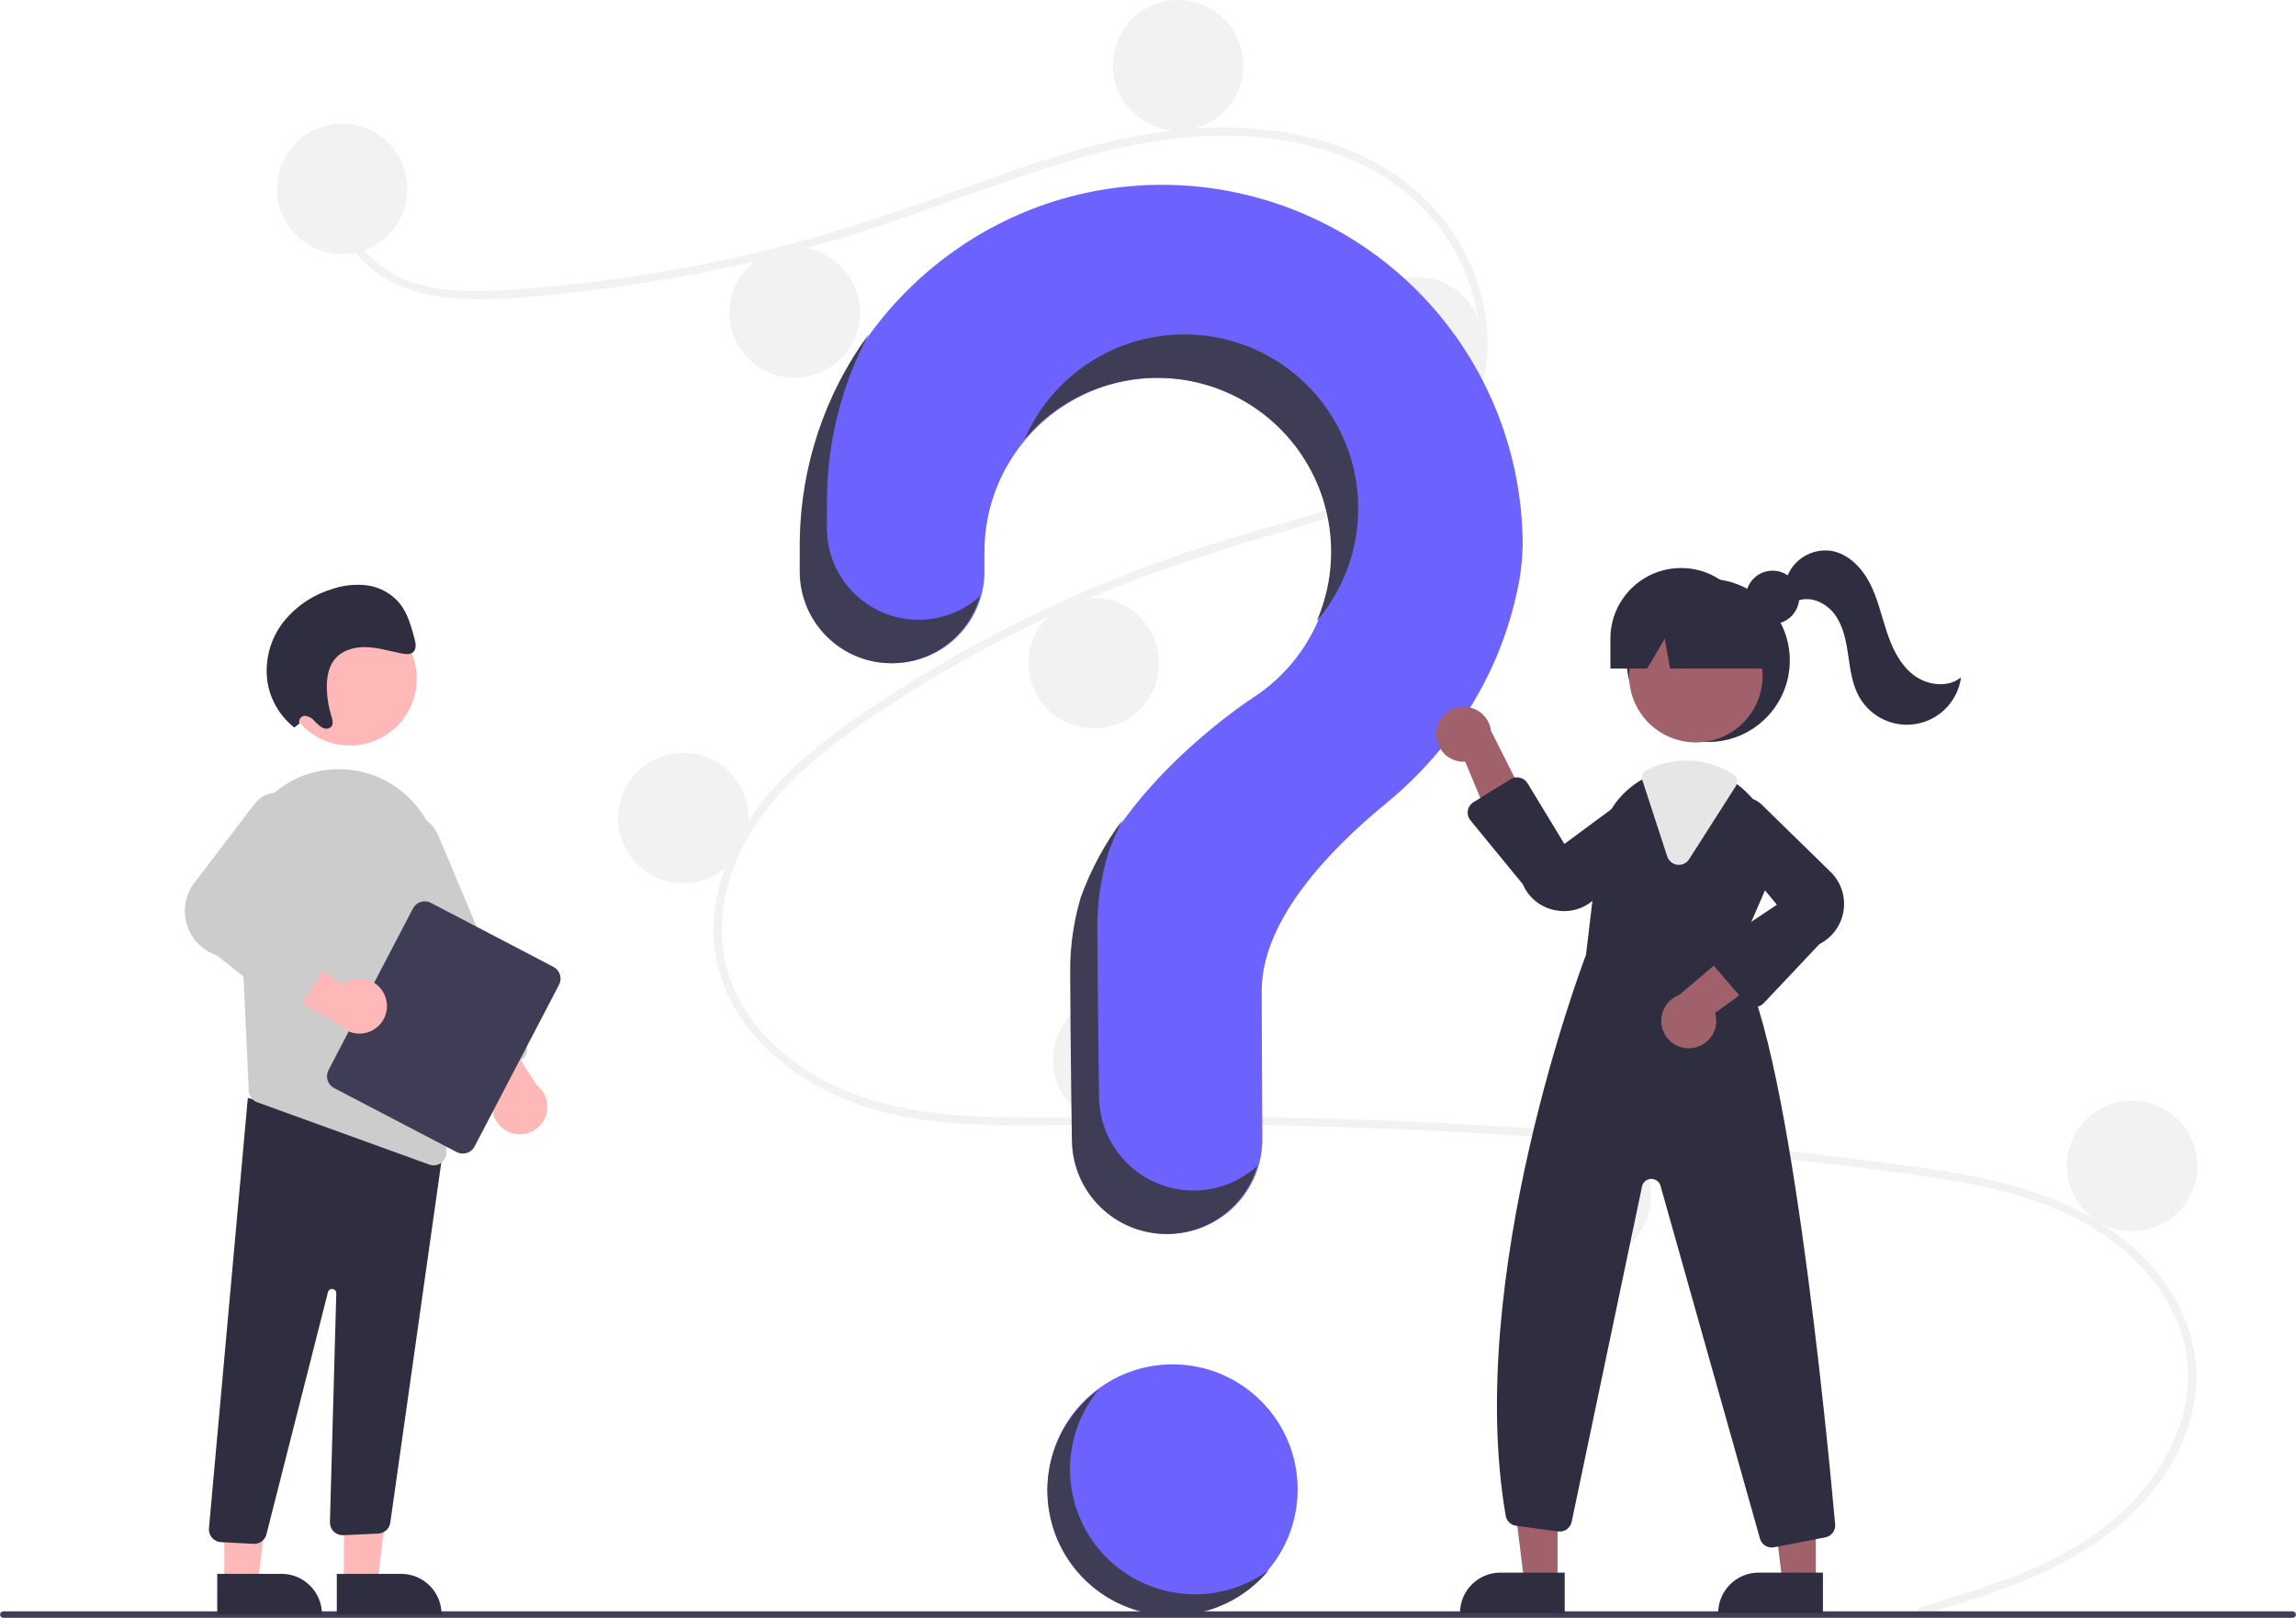
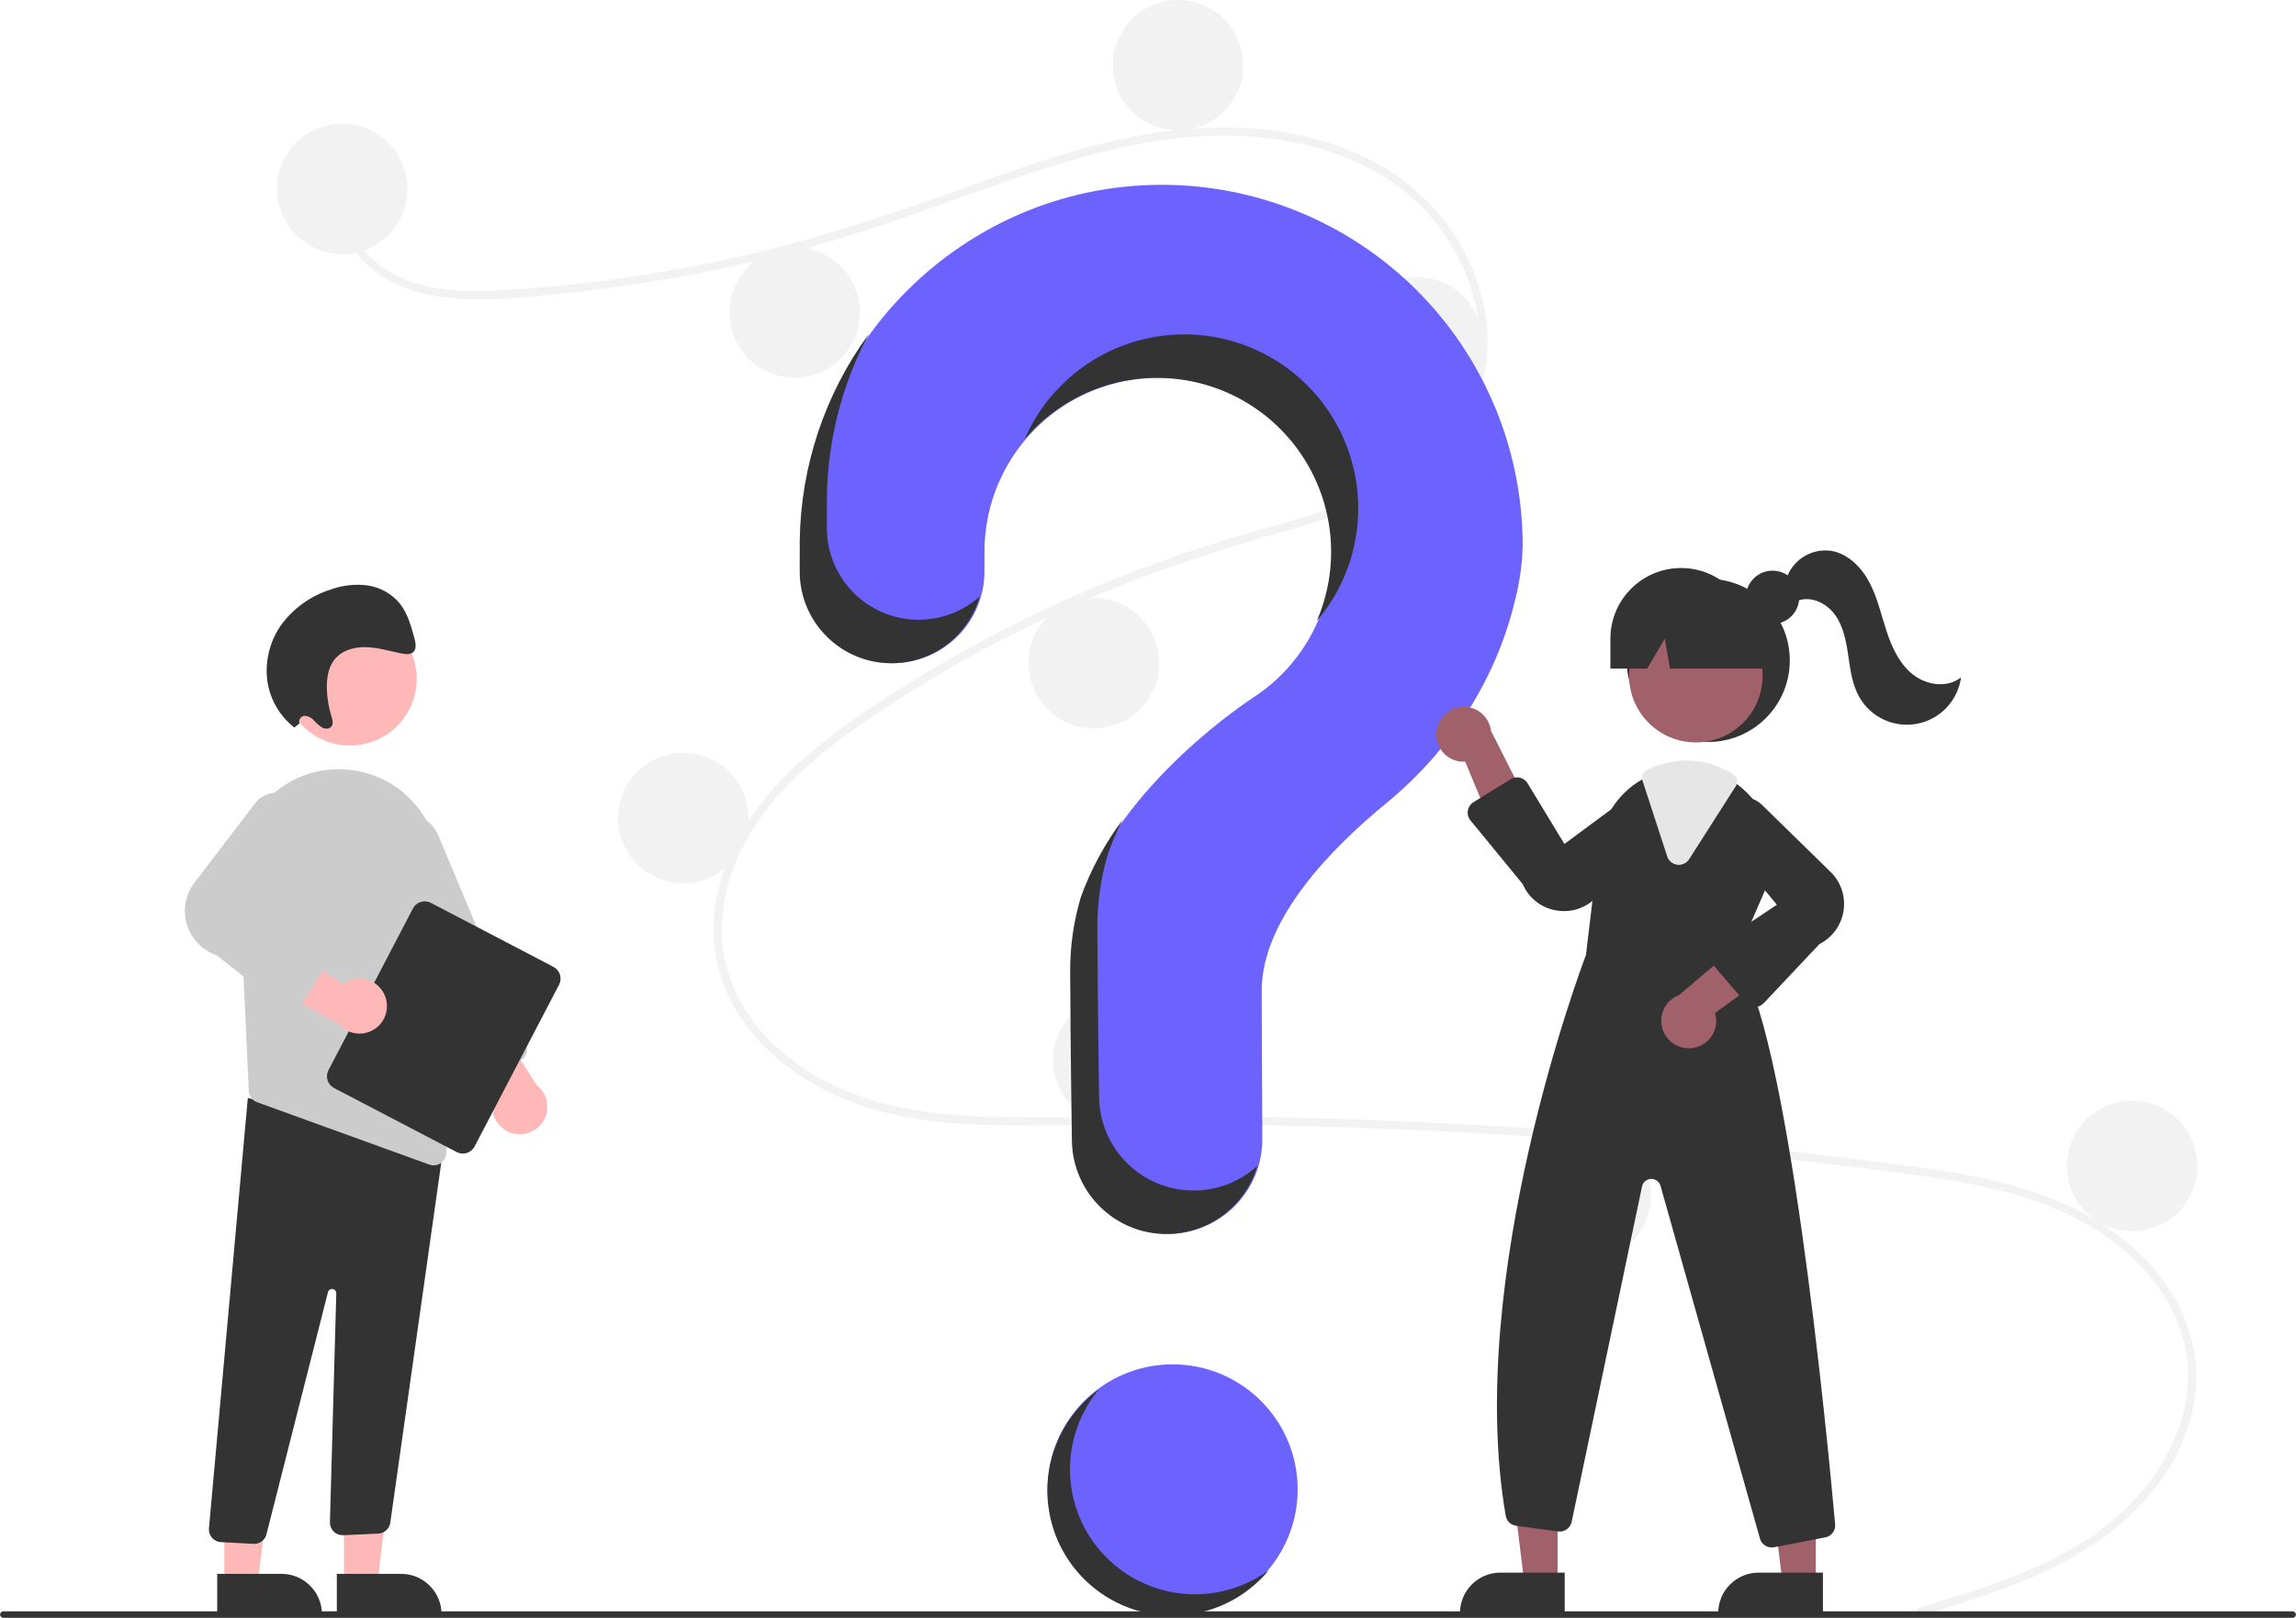
<svg xmlns="http://www.w3.org/2000/svg" id="ef672dd0-2e16-4c9d-8107-606b55e40777" data-name="Layer 1" width="844.675" height="595.262" viewBox="0 0 844.675 595.262">
  <circle cx="431.393" cy="548" r="46" fill="#6c63ff" />
  <path d="M883.862,743.785c25.735-7.729,53.094-15.788,73.503-34.161,18.238-16.418,30.55-41.489,22.995-66.112-7.54-24.572-30.124-40.956-53.442-49.105-13.225-4.622-27.061-7.186-40.891-9.2-15.035-2.19-30.136-3.984-45.23-5.71q-91.677-10.486-184.044-12.811c-30.385-.765-60.764-.747-91.152-.306-27.139.394-55.722.384-80.899-11.151-19.578-8.97-37.348-25.289-42.803-46.734-6.297-24.755,5.318-49.964,21.98-67.892,8.783-9.45,19.047-17.404,29.636-24.717,11.487-7.934,23.375-15.306,35.521-22.188a494.634,494.634,0,0,1,74.767-34.468c12.746-4.634,25.68-8.633,38.728-12.321,11.017-3.115,22.068-6.234,32.716-10.477,20.583-8.204,40.161-22.1,45.395-44.881,4.96-21.591-3.403-45.031-18.065-61.071-16.963-18.557-42.539-26.692-67.06-28.008-27.528-1.478-54.422,5.412-80.297,14.156-27.597,9.326-54.599,20.049-82.778,27.603a556.958,556.958,0,0,1-85.196,15.837c-14.082,1.5-28.59,3.193-42.756,2.045-11.872-.962-23.684-4.454-32.434-12.88-7.503-7.225-11.972-17.154-10.435-27.632.279-1.903,3.17-1.094,2.893.798-1.87,12.755,6.8,24.509,17.484,30.529,12.348,6.958,27.374,6.968,41.122,6.172a537.825,537.825,0,0,0,88.515-12.796c28.593-6.531,56.164-15.866,83.704-25.839,26.156-9.472,52.897-18.716,80.84-20.767,24.246-1.78,49.752,1.752,70.874,14.423,18.564,11.136,32.215,29.707,36.565,51.018,4.25,20.825-1.636,41.785-17.4,56.317-16.321,15.046-38.701,21.479-59.557,27.404-26.452,7.514-52.337,16.298-77.392,27.703a485.824,485.824,0,0,0-72.8,40.928c-22.246,15.202-44.201,34.331-51.237,61.451-3.277,12.633-2.672,26.032,2.812,37.965,4.876,10.61,12.907,19.535,22.262,26.419,22.321,16.424,50.453,19.797,77.414,20.132,30.281.377,60.564-.645,90.855-.148q92.599,1.52,184.819,11.273,23.108,2.446,46.158,5.407c13.822,1.776,27.69,3.541,41.278,6.695,24.162,5.608,47.674,16.392,62.692,36.878a61.319,61.319,0,0,1,11.947,30.446c1.051,11.524-1.77,23.069-6.98,33.321-11.532,22.69-33.134,37.123-56.073,46.605-12.287,5.079-25.032,8.926-37.752,12.746-1.853.557-2.645-2.338-.798-2.893Z" transform="translate(-177.6623 -152.3692)" fill="#f2f2f2" />
  <circle cx="125.893" cy="69.5" r="24" fill="#f2f2f2" />
  <circle cx="292.393" cy="115" r="24" fill="#f2f2f2" />
  <circle cx="433.393" cy="24" r="24" fill="#f2f2f2" />
  <circle cx="521.393" cy="126" r="24" fill="#f2f2f2" />
  <circle cx="402.393" cy="244" r="24" fill="#f2f2f2" />
  <circle cx="251.393" cy="301" r="24" fill="#f2f2f2" />
  <circle cx="411.393" cy="390" r="24" fill="#f2f2f2" />
  <circle cx="583.393" cy="440" r="24" fill="#f2f2f2" />
  <circle cx="784.393" cy="429" r="24" fill="#f2f2f2" />
  <path d="M604.128,220.373c-71.892.508-130.756,58.93-131.777,130.816-.009.664-.014,5.33-.013,11.434a33.748,33.748,0,0,0,33.744,33.746h0a33.769,33.769,0,0,0,33.761-33.798c-.003-4.152-.006-7.026-.006-7.202a64,64,0,1,1,98.52,53.879l.012.014s-48.028,30.92-62.671,73.335l.012.003a94.004,94.004,0,0,0-3.874,26.768c0,3.725.219,36.321.643,62.778a34.786,34.786,0,0,0,34.79,34.222h0a34.796,34.796,0,0,0,34.794-35.011c-.147-24.229-.227-52.442-.227-54.489,0-26.045,25.125-51.995,45.764-68.917,23.766-19.487,40.868-46.043,47.737-75.999a86.762,86.762,0,0,0,2.499-18.834A132.75,132.75,0,0,0,604.128,220.373Z" transform="translate(-177.6623 -152.3692)" fill="#6c63ff" />
-   <path d="M1021.147,747.631H178.853a1.191,1.191,0,0,1,0-2.381h842.294a1.191,1.191,0,0,1,0,2.381Z" transform="translate(-177.6623 -152.3692)" fill="#3f3d56" />
-   <circle cx="628.449" cy="242.996" r="30" fill="#2f2e41" />
+   <path d="M1021.147,747.631H178.853a1.191,1.191,0,0,1,0-2.381h842.294a1.191,1.191,0,0,1,0,2.381Z" transform="translate(-177.6623 -152.3692)" fill="#333" />
+   <circle cx="628.449" cy="242.996" r="30" fill="#333" />
  <polygon points="573.012 582.129 560.753 582.129 554.92 534.841 573.015 534.841 573.012 582.129" fill="#a0616a" />
-   <path d="M551.996,578.626h23.644a0,0,0,0,1,0,0v14.887a0,0,0,0,1,0,0H537.109a0,0,0,0,1,0,0v0A14.887,14.887,0,0,1,551.996,578.626Z" fill="#2f2e41" />
+   <path d="M551.996,578.626h23.644a0,0,0,0,1,0,0v14.887a0,0,0,0,1,0,0H537.109a0,0,0,0,1,0,0v0A14.887,14.887,0,0,1,551.996,578.626Z" fill="#333" />
  <polygon points="668.012 582.129 655.753 582.129 649.92 534.841 668.015 534.841 668.012 582.129" fill="#a0616a" />
-   <path d="M646.996,578.626h23.644a0,0,0,0,1,0,0v14.887a0,0,0,0,1,0,0H632.109a0,0,0,0,1,0,0v0A14.887,14.887,0,0,1,646.996,578.626Z" fill="#2f2e41" />
+   <path d="M646.996,578.626h23.644a0,0,0,0,1,0,0v14.887a0,0,0,0,1,0,0H632.109a0,0,0,0,1,0,0v0A14.887,14.887,0,0,1,646.996,578.626Z" fill="#333" />
  <circle cx="623.89" cy="248.61" r="24.561" fill="#a0616a" />
-   <path d="M816.191,504.775l10.99-25.25a31.383,31.383,0,0,0-6.95-35.6,31.873,31.873,0,0,0-3.07-2.67,30.935,30.935,0,0,0-18.99-6.57,32.179,32.179,0,0,0-13.4,2.98c-.36.16-.71.33-1.07.5-.69.33-1.37.69-2.03,1.06a31.678,31.678,0,0,0-15.7,23.88l-4.85,40.64c-1.22,3.19-44.74,118.39-29.52,206.34a4.467,4.467,0,0,0,3.82,3.67l15.43,2.1a4.497,4.497,0,0,0,5.01-3.53l25.89-123.41a3.503,3.503,0,0,1,6.8-.23l36.58,129.78a4.471,4.471,0,0,0,4.31,3.28,5.122,5.122,0,0,0,.87-.08l18.85-3.63a4.471,4.471,0,0,0,3.63-4.81C850.021,682.335,835.301,527.605,816.191,504.775Z" transform="translate(-177.6623 -152.3692)" fill="#2f2e41" />
+   <path d="M816.191,504.775l10.99-25.25a31.383,31.383,0,0,0-6.95-35.6,31.873,31.873,0,0,0-3.07-2.67,30.935,30.935,0,0,0-18.99-6.57,32.179,32.179,0,0,0-13.4,2.98c-.36.16-.71.33-1.07.5-.69.33-1.37.69-2.03,1.06a31.678,31.678,0,0,0-15.7,23.88l-4.85,40.64c-1.22,3.19-44.74,118.39-29.52,206.34a4.467,4.467,0,0,0,3.82,3.67l15.43,2.1a4.497,4.497,0,0,0,5.01-3.53l25.89-123.41a3.503,3.503,0,0,1,6.8-.23l36.58,129.78a4.471,4.471,0,0,0,4.31,3.28,5.122,5.122,0,0,0,.87-.08l18.85-3.63a4.471,4.471,0,0,0,3.63-4.81C850.021,682.335,835.301,527.605,816.191,504.775Z" transform="translate(-177.6623 -152.3692)" fill="#333" />
  <path d="M706.102,421.419A10.056,10.056,0,0,0,716.696,432.623l13.729,32.992,10.385-15.394-14.629-28.97a10.11,10.11,0,0,0-20.079.169Z" transform="translate(-177.6623 -152.3692)" fill="#a0616a" />
  <path d="M800.19,537.996a10.056,10.056,0,0,0,8.427-12.913l28.885-21.038-17.39-6.512-24.764,20.977a10.11,10.11,0,0,0,4.842,19.487Z" transform="translate(-177.6623 -152.3692)" fill="#a0616a" />
-   <path d="M753.102,487.61a17.057,17.057,0,0,1-3.298-.325,16.305,16.305,0,0,1-11.948-9.616l-19.234-23.453a4.501,4.501,0,0,1,1.111-6.681l13.684-8.471a4.5,4.5,0,0,1,6.215,1.49l13.556,22.334L779.15,443.702A9.721,9.721,0,0,1,790.46,459.264l-25.912,23.637A16.253,16.253,0,0,1,753.102,487.61Z" transform="translate(-177.6623 -152.3692)" fill="#2f2e41" />
-   <path d="M823.252,522.883c-.035,0-.071,0-.106-.001a4.508,4.508,0,0,1-3.311-1.57l-12.166-14.193a4.5,4.5,0,0,1,.92-6.673l22.781-15.188-20.638-24.812a9.721,9.721,0,0,1,14.887-12.183l25.084,24.513a16.525,16.525,0,0,1-3.675,26.94l-20.501,21.754A4.507,4.507,0,0,1,823.252,522.883Z" transform="translate(-177.6623 -152.3692)" fill="#2f2e41" />
+   <path d="M753.102,487.61a17.057,17.057,0,0,1-3.298-.325,16.305,16.305,0,0,1-11.948-9.616l-19.234-23.453a4.501,4.501,0,0,1,1.111-6.681l13.684-8.471a4.5,4.5,0,0,1,6.215,1.49l13.556,22.334L779.15,443.702A9.721,9.721,0,0,1,790.46,459.264l-25.912,23.637A16.253,16.253,0,0,1,753.102,487.61Z" transform="translate(-177.6623 -152.3692)" fill="#333" />
+   <path d="M823.252,522.883c-.035,0-.071,0-.106-.001a4.508,4.508,0,0,1-3.311-1.57l-12.166-14.193a4.5,4.5,0,0,1,.92-6.673l22.781-15.188-20.638-24.812a9.721,9.721,0,0,1,14.887-12.183l25.084,24.513a16.525,16.525,0,0,1-3.675,26.94l-20.501,21.754A4.507,4.507,0,0,1,823.252,522.883Z" transform="translate(-177.6623 -152.3692)" fill="#333" />
  <path d="M795.307,470.584a4.632,4.632,0,0,1-.584-.037,4.461,4.461,0,0,1-3.71-3.069l-9.142-28.029a3.083,3.083,0,0,1,1.594-3.725l.297-.14c.269-.128.535-.254.807-.375a32.574,32.574,0,0,1,13.603-3.023,31.327,31.327,0,0,1,17.161,5.157,3.13,3.13,0,0,1,.901,4.294L799.084,468.504A4.455,4.455,0,0,1,795.307,470.584Z" transform="translate(-177.6623 -152.3692)" fill="#e6e6e6" />
-   <circle cx="652.101" cy="219.786" r="9.817" fill="#2f2e41" />
-   <path d="M796.111,361.365h0a26,26,0,0,0-26,26v11h13.529l6.471-11,1.941,11h41.059l-11-11A26,26,0,0,0,796.111,361.365Z" transform="translate(-177.6623 -152.3692)" fill="#2f2e41" />
-   <path d="M834.809,365.431a15.15,15.15,0,0,1,16.481-10.396c6.256,1.046,11.202,6.075,14.149,11.691s4.308,11.903,6.289,17.928,4.791,12.084,9.793,15.984,12.677,4.958,17.59.946a20.118,20.118,0,0,1-37.477,7.181c-2.592-4.612-3.261-10.017-4.03-15.251s-1.767-10.65-4.862-14.94-8.888-7.093-13.804-5.139Z" transform="translate(-177.6623 -152.3692)" fill="#2f2e41" />
-   <path d="M515.609,380.408h0a33.748,33.748,0,0,1-33.744-33.746c-0-6.104.004-10.771.013-11.434a131.507,131.507,0,0,1,15.359-59.909,131.803,131.803,0,0,0-25.359,75.909c-.009.664-.014,5.33-.013,11.434a33.748,33.748,0,0,0,33.744,33.746h0A33.773,33.773,0,0,0,538.097,371.817,33.622,33.622,0,0,1,515.609,380.408Z" transform="translate(-177.6623 -152.3692)" fill="#3f3d56" />
-   <path d="M606.415,291.478a64.004,64.004,0,0,1,55.659,89.413,63.997,63.997,0,1,0-107.426-66.985A63.871,63.871,0,0,1,606.415,291.478Z" transform="translate(-177.6623 -152.3692)" fill="#3f3d56" />
-   <path d="M616.797,590.408h0a34.787,34.787,0,0,1-34.79-34.222c-.423-26.456-.643-59.052-.643-62.778a94.004,94.004,0,0,1,3.874-26.768l-.012-.003a95.069,95.069,0,0,1,5.494-12.701,110.047,110.047,0,0,0-15.494,28.701l.012.003a94.004,94.004,0,0,0-3.874,26.768c0,3.725.219,36.321.643,62.778a34.787,34.787,0,0,0,34.79,34.222h0a34.803,34.803,0,0,0,33.402-25.048A34.66,34.66,0,0,1,616.797,590.408Z" transform="translate(-177.6623 -152.3692)" fill="#3f3d56" />
+   <circle cx="652.101" cy="219.786" r="9.817" fill="#333" />
+   <path d="M796.111,361.365h0a26,26,0,0,0-26,26v11h13.529l6.471-11,1.941,11h41.059l-11-11A26,26,0,0,0,796.111,361.365Z" transform="translate(-177.6623 -152.3692)" fill="#333" />
+   <path d="M834.809,365.431a15.15,15.15,0,0,1,16.481-10.396c6.256,1.046,11.202,6.075,14.149,11.691s4.308,11.903,6.289,17.928,4.791,12.084,9.793,15.984,12.677,4.958,17.59.946a20.118,20.118,0,0,1-37.477,7.181c-2.592-4.612-3.261-10.017-4.03-15.251s-1.767-10.65-4.862-14.94-8.888-7.093-13.804-5.139Z" transform="translate(-177.6623 -152.3692)" fill="#333" />
+   <path d="M515.609,380.408h0a33.748,33.748,0,0,1-33.744-33.746c-0-6.104.004-10.771.013-11.434a131.507,131.507,0,0,1,15.359-59.909,131.803,131.803,0,0,0-25.359,75.909c-.009.664-.014,5.33-.013,11.434a33.748,33.748,0,0,0,33.744,33.746h0A33.773,33.773,0,0,0,538.097,371.817,33.622,33.622,0,0,1,515.609,380.408Z" transform="translate(-177.6623 -152.3692)" fill="#333" />
+   <path d="M606.415,291.478a64.004,64.004,0,0,1,55.659,89.413,63.997,63.997,0,1,0-107.426-66.985A63.871,63.871,0,0,1,606.415,291.478Z" transform="translate(-177.6623 -152.3692)" fill="#333" />
+   <path d="M616.797,590.408h0a34.787,34.787,0,0,1-34.79-34.222c-.423-26.456-.643-59.052-.643-62.778a94.004,94.004,0,0,1,3.874-26.768l-.012-.003a95.069,95.069,0,0,1,5.494-12.701,110.047,110.047,0,0,0-15.494,28.701l.012.003a94.004,94.004,0,0,0-3.874,26.768c0,3.725.219,36.321.643,62.778a34.787,34.787,0,0,0,34.79,34.222h0a34.803,34.803,0,0,0,33.402-25.048A34.66,34.66,0,0,1,616.797,590.408Z" transform="translate(-177.6623 -152.3692)" fill="#333" />
  <polygon points="126.541 582.585 138.8 582.584 144.633 535.296 126.538 535.297 126.541 582.585" fill="#ffb8b8" />
-   <path d="M301.576,731.451H340.107a0,0,0,0,1,0,0v14.887a0,0,0,0,1,0,0H316.463A14.887,14.887,0,0,1,301.576,731.451v0A0,0,0,0,1,301.576,731.451Z" transform="translate(464.0541 1325.404) rotate(179.9974)" fill="#2f2e41" />
+   <path d="M301.576,731.451H340.107a0,0,0,0,1,0,0v14.887a0,0,0,0,1,0,0H316.463A14.887,14.887,0,0,1,301.576,731.451v0A0,0,0,0,1,301.576,731.451Z" transform="translate(464.0541 1325.404) rotate(179.9974)" fill="#333" />
  <polygon points="82.541 582.585 94.8 582.584 100.633 535.296 82.538 535.297 82.541 582.585" fill="#ffb8b8" />
-   <path d="M257.576,731.451H296.107a0,0,0,0,1,0,0v14.887a0,0,0,0,1,0,0H272.463A14.887,14.887,0,0,1,257.576,731.451v0A0,0,0,0,1,257.576,731.451Z" transform="translate(376.0541 1325.406) rotate(179.9974)" fill="#2f2e41" />
-   <path d="M270.917,720.411l-11.975-.63a4.673,4.673,0,0,1-4.419-4.967l14.313-158.466,65.911,17.786,6.35-1.732L321.239,712.686a4.696,4.696,0,0,1-4.358,3.945l-12.909.601a4.674,4.674,0,0,1-4.931-4.796l2.339-84.196a1.558,1.558,0,0,0-3.083-.36L275.739,716.692a4.646,4.646,0,0,1-4.569,3.725C271.086,720.418,271.002,720.416,270.917,720.411Z" transform="translate(-177.6623 -152.3692)" fill="#2f2e41" />
+   <path d="M257.576,731.451H296.107a0,0,0,0,1,0,0v14.887a0,0,0,0,1,0,0H272.463A14.887,14.887,0,0,1,257.576,731.451v0A0,0,0,0,1,257.576,731.451Z" transform="translate(376.0541 1325.406) rotate(179.9974)" fill="#333" />
+   <path d="M270.917,720.411l-11.975-.63a4.673,4.673,0,0,1-4.419-4.967l14.313-158.466,65.911,17.786,6.35-1.732L321.239,712.686a4.696,4.696,0,0,1-4.358,3.945l-12.909.601a4.674,4.674,0,0,1-4.931-4.796l2.339-84.196a1.558,1.558,0,0,0-3.083-.36L275.739,716.692a4.646,4.646,0,0,1-4.569,3.725C271.086,720.418,271.002,720.416,270.917,720.411Z" transform="translate(-177.6623 -152.3692)" fill="#333" />
  <circle cx="128.742" cy="249.759" r="24.561" fill="#ffb8b8" />
  <path d="M265.512,474.287l2.701,58.267.976,21.199a4.642,4.642,0,0,0,3.074,4.175l63.336,22.943a4.477,4.477,0,0,0,1.6.28,4.644,4.644,0,0,0,4.664-4.788L339.266,471.597A36.93,36.93,0,0,0,308.522,435.92c-.613-.093-1.236-.187-1.859-.27a36.249,36.249,0,0,0-29.165,9.441,37.236,37.236,0,0,0-11.986,29.196Z" transform="translate(-177.6623 -152.3692)" fill="#ccc" />
  <path d="M365.855,569.245a10.064,10.064,0,0,1-5.369-15.227l-21.478-28.56,18.534-1.147,17.554,27.297a10.111,10.111,0,0,1-9.242,17.637Z" transform="translate(-177.6623 -152.3692)" fill="#ffb8b8" />
  <path d="M350.753,548.85a4.644,4.644,0,0,1-2.541-2.518L315.854,469.237a12.463,12.463,0,1,1,22.984-9.647l32.358,77.095a4.679,4.679,0,0,1-2.5,6.118l-14.365,6.029a4.642,4.642,0,0,1-3.577.017Z" transform="translate(-177.6623 -152.3692)" fill="#ccc" />
-   <path d="M298.508,546.131,329.587,486.622a4.878,4.878,0,0,1,6.575-2.063l45.112,23.56a4.878,4.878,0,0,1,2.063,6.575l-31.079,59.509a4.878,4.878,0,0,1-6.575,2.063L300.571,552.706A4.878,4.878,0,0,1,298.508,546.131Z" transform="translate(-177.6623 -152.3692)" fill="#3f3d56" />
+   <path d="M298.508,546.131,329.587,486.622a4.878,4.878,0,0,1,6.575-2.063l45.112,23.56a4.878,4.878,0,0,1,2.063,6.575l-31.079,59.509a4.878,4.878,0,0,1-6.575,2.063L300.571,552.706A4.878,4.878,0,0,1,298.508,546.131Z" transform="translate(-177.6623 -152.3692)" fill="#333" />
  <path d="M319.351,518.943a10.064,10.064,0,0,0-15.517-4.46l-29.778-19.754-.051,18.57L302.29,529.21a10.111,10.111,0,0,0,17.06-10.267Z" transform="translate(-177.6623 -152.3692)" fill="#ffb8b8" />
  <path d="M281.701,523.119l-24.337-19.278a17.163,17.163,0,0,1-7.823-27.135l22.097-28.96a10.096,10.096,0,0,1,17.13,10.284l-17.484,28.6,25.694,12.187a4.674,4.674,0,0,1,1.948,6.72l-10.372,16.414a4.682,4.682,0,0,1-3.167,2.111c-.026.004-.051.008-.077.012A4.696,4.696,0,0,1,281.701,523.119Z" transform="translate(-177.6623 -152.3692)" fill="#ccc" />
-   <path d="M287.845,418.574a2.135,2.135,0,0,1,1.856-2.819,4.93,4.93,0,0,1,3.476,1.715,13.833,13.833,0,0,0,3.071,2.637c1.188.599,2.8.514,3.477-.628.636-1.072.2-2.508-.185-3.753a36.907,36.907,0,0,1-1.63-9.77c-.111-3.7.411-7.562,2.46-10.448,2.644-3.725,7.371-5.139,11.845-5.036s8.875,1.484,13.307,2.357c1.53.301,3.328.456,4.352-.73,1.088-1.261.688-3.301.226-5.004-1.201-4.417-2.475-8.985-5.265-12.552a18.898,18.898,0,0,0-12.061-6.79,28.938,28.938,0,0,0-13.462,1.528,36.096,36.096,0,0,0-17.683,12.319,29.236,29.236,0,0,0-5.578,21.6,26.667,26.667,0,0,0,9.886,16.855Z" transform="translate(-177.6623 -152.3692)" fill="#2f2e41" />
-   <path d="M598.92,735.149a45.994,45.994,0,0,1-17.07-71.489,45.997,45.997,0,1,0,62.569,66.464A45.969,45.969,0,0,1,598.92,735.149Z" transform="translate(-177.6623 -152.3692)" fill="#3f3d56" />
+   <path d="M287.845,418.574a2.135,2.135,0,0,1,1.856-2.819,4.93,4.93,0,0,1,3.476,1.715,13.833,13.833,0,0,0,3.071,2.637c1.188.599,2.8.514,3.477-.628.636-1.072.2-2.508-.185-3.753a36.907,36.907,0,0,1-1.63-9.77c-.111-3.7.411-7.562,2.46-10.448,2.644-3.725,7.371-5.139,11.845-5.036s8.875,1.484,13.307,2.357c1.53.301,3.328.456,4.352-.73,1.088-1.261.688-3.301.226-5.004-1.201-4.417-2.475-8.985-5.265-12.552a18.898,18.898,0,0,0-12.061-6.79,28.938,28.938,0,0,0-13.462,1.528,36.096,36.096,0,0,0-17.683,12.319,29.236,29.236,0,0,0-5.578,21.6,26.667,26.667,0,0,0,9.886,16.855Z" transform="translate(-177.6623 -152.3692)" fill="#333" />
+   <path d="M598.92,735.149a45.994,45.994,0,0,1-17.07-71.489,45.997,45.997,0,1,0,62.569,66.464A45.969,45.969,0,0,1,598.92,735.149Z" transform="translate(-177.6623 -152.3692)" fill="#333" />
</svg>
